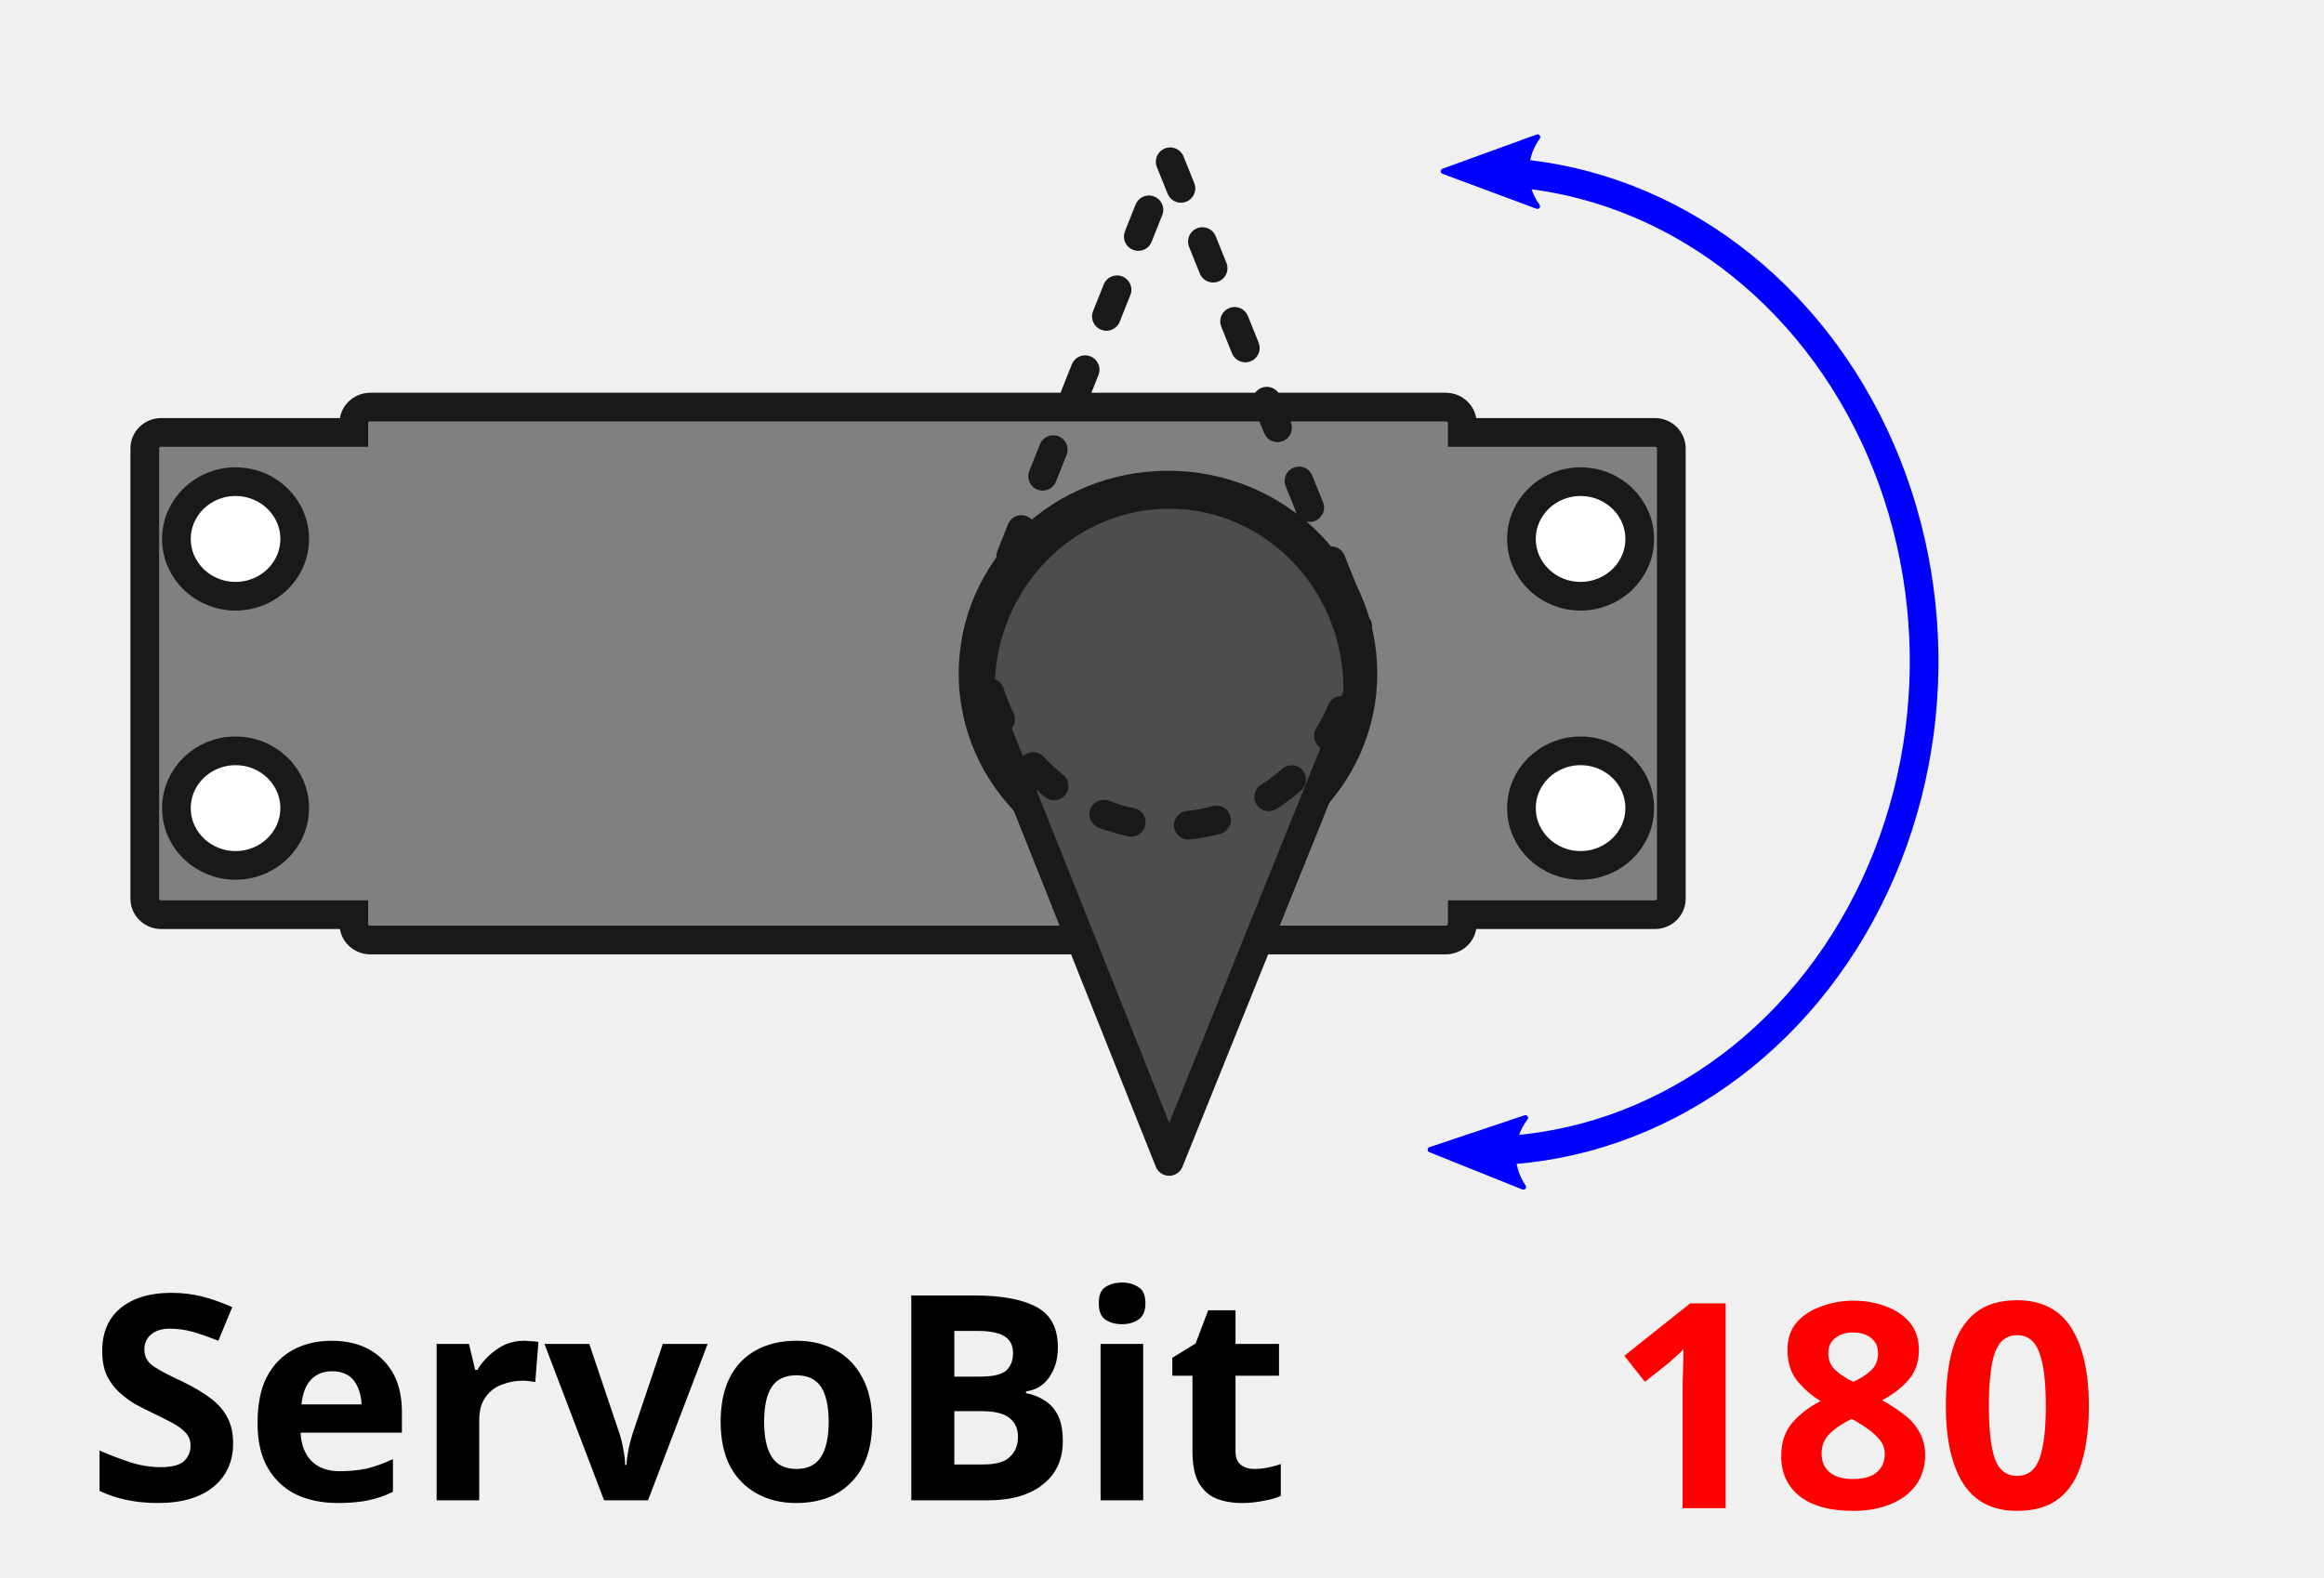
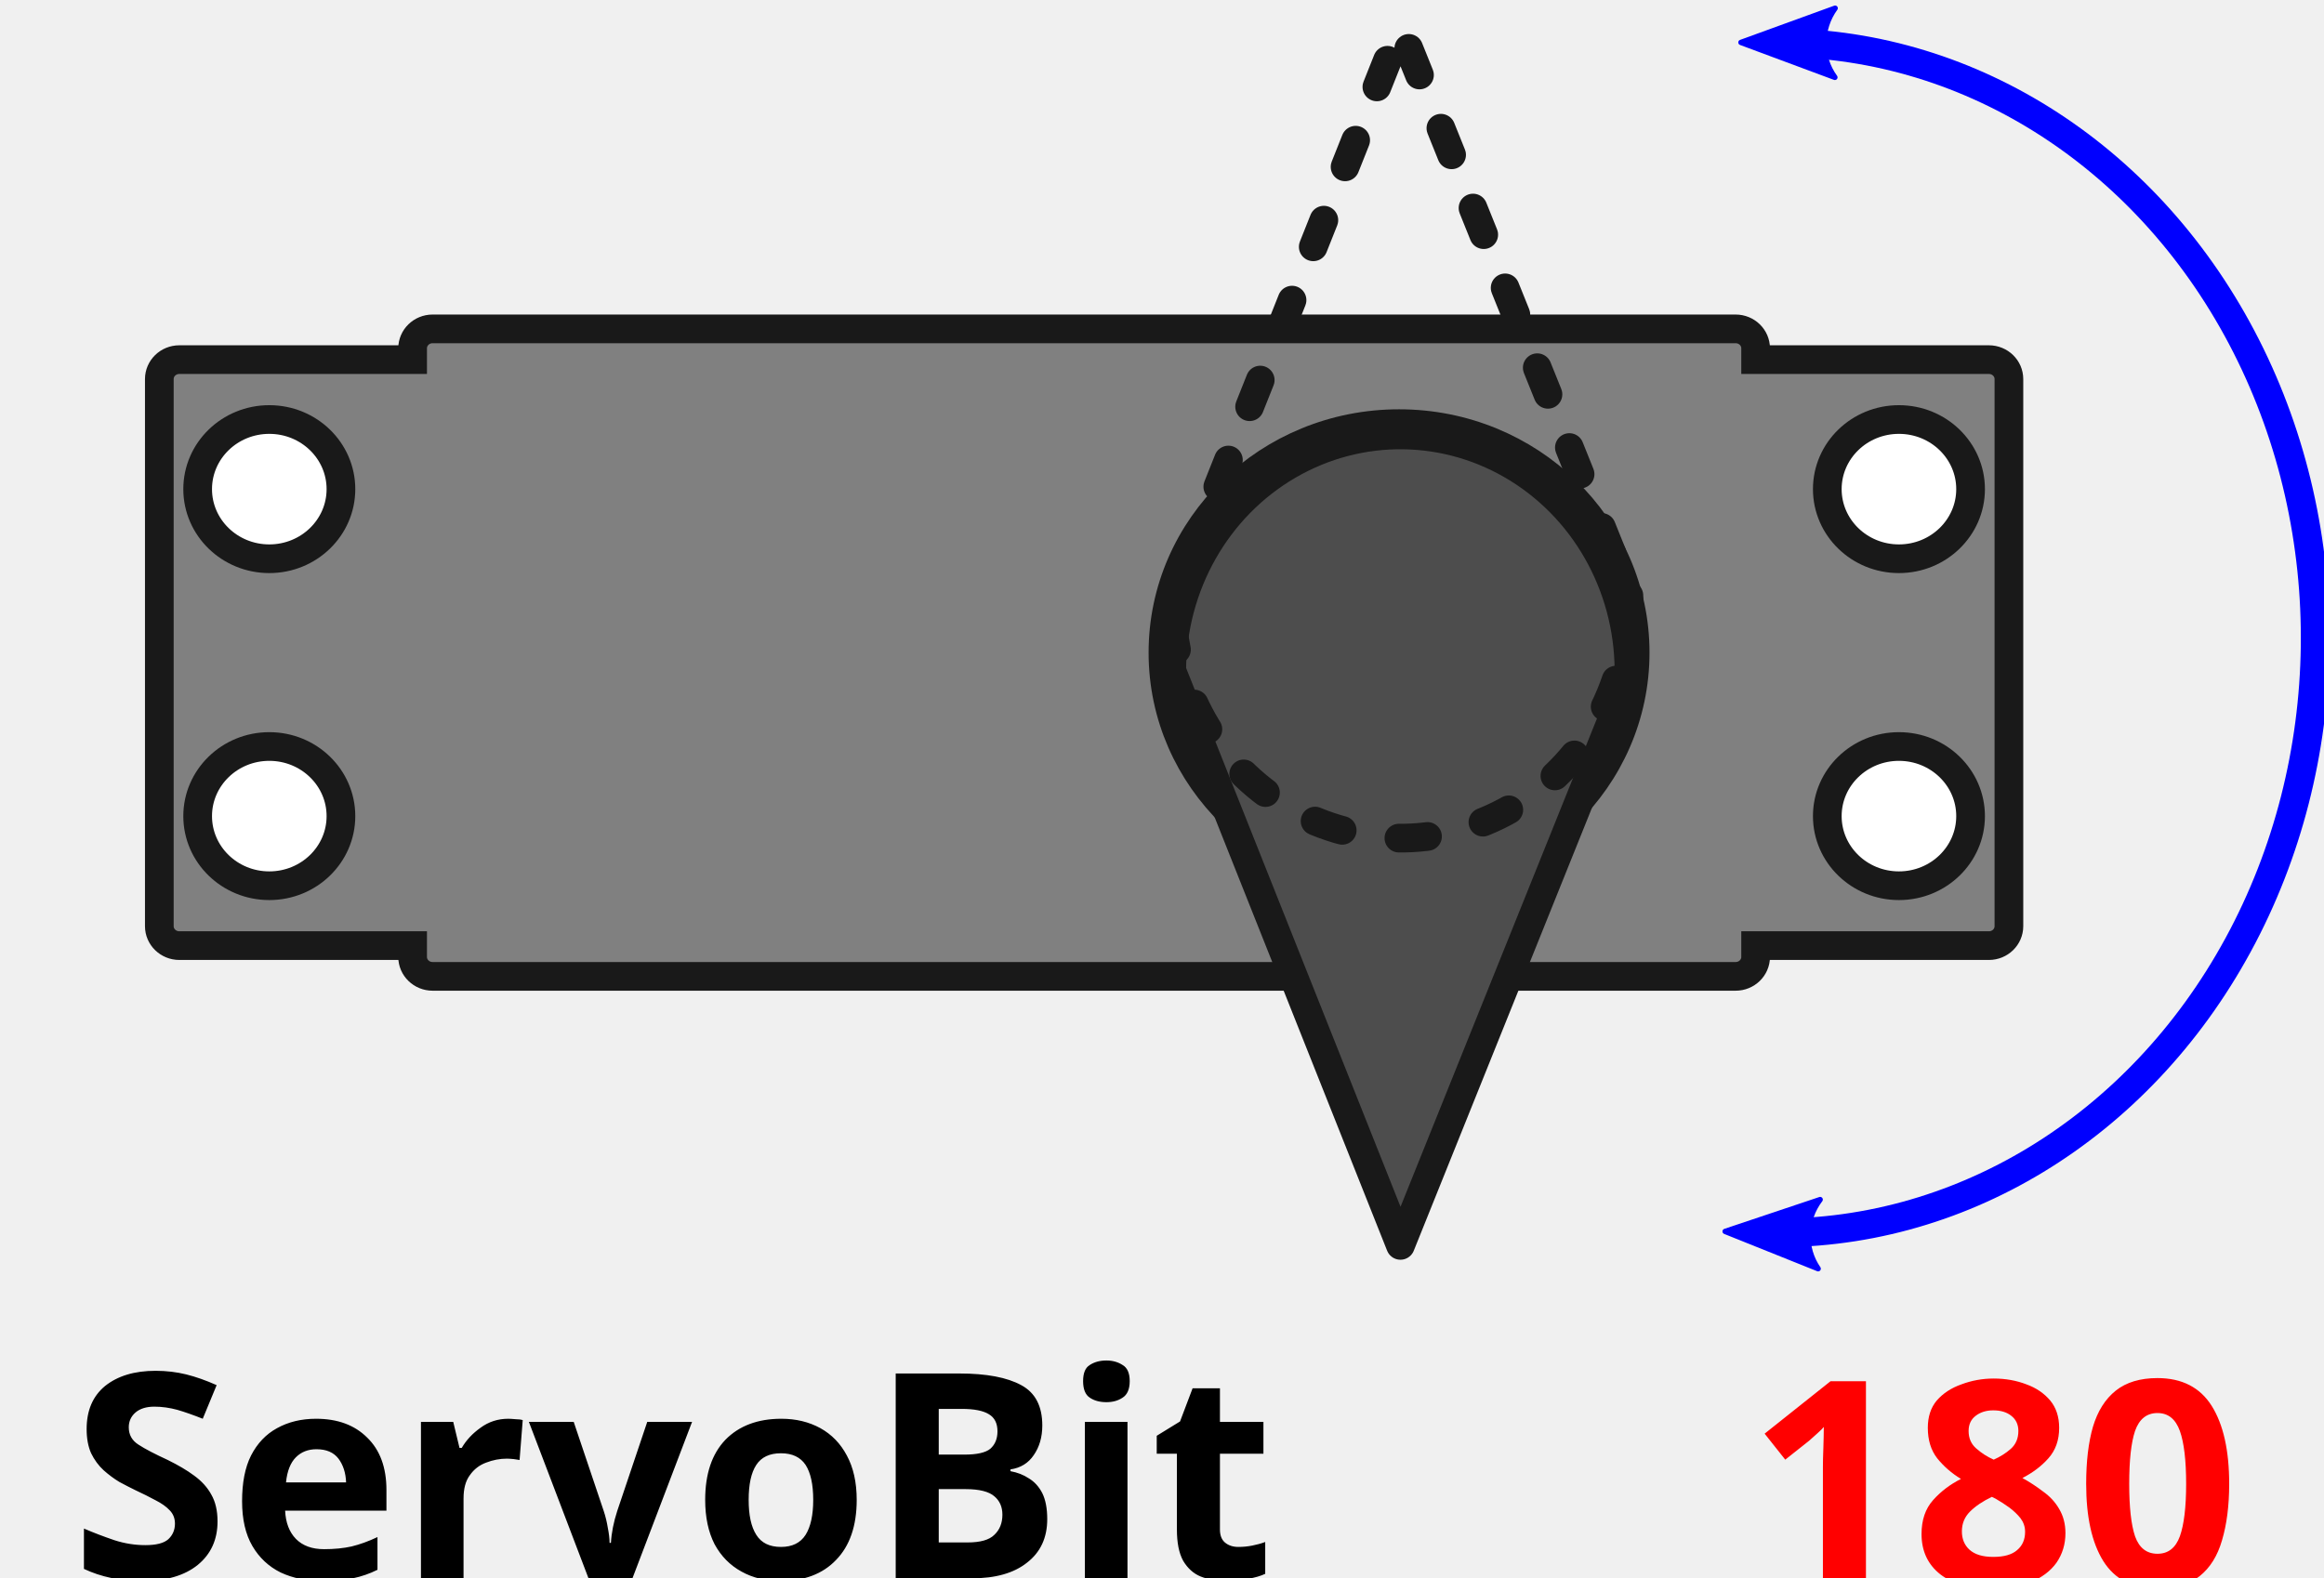
<svg xmlns="http://www.w3.org/2000/svg" viewBox="-252 400.9 81 55" width="81" height="55" id="svg4332" version="1.1">
  <defs id="defs4338">
    <marker orient="auto" refY="0.0" refX="0.0" id="Arrow2Sstart" style="overflow:visible">
      <path id="path4321" style="fill-rule:evenodd;stroke-width:0.625;stroke-linejoin:round;stroke:#0000ff;stroke-opacity:1;fill:#0000ff;fill-opacity:1" d="M 8.719,4.034 L -2.207,0.016 L 8.719,-4.002 C 6.973,-1.63 6.983,1.616 8.719,4.034 z " transform="scale(0.3) translate(-2.3,0)" />
    </marker>
    <marker orient="auto" refY="0.0" refX="0.0" id="Arrow1Sstart" style="overflow:visible">
      <path id="path4303" d="M 0.0,0.0 L 5.0,-5.0 L -12.5,0.0 L 5.0,5.0 L 0.0,0.0 z " style="fill-rule:evenodd;stroke:#000000;stroke-width:1pt;stroke-opacity:1;fill:#000000;fill-opacity:1" transform="scale(0.2) translate(6,0)" />
    </marker>
    <marker orient="auto" refY="0.0" refX="0.0" id="Arrow2Send" style="overflow:visible;">
      <path id="path4324" style="fill-rule:evenodd;stroke-width:0.625;stroke-linejoin:round;stroke:#0000ff;stroke-opacity:1;fill:#0000ff;fill-opacity:1" d="M 8.719,4.034 L -2.207,0.016 L 8.719,-4.002 C 6.973,-1.63 6.983,1.616 8.719,4.034 z " transform="scale(0.3) rotate(180) translate(-2.3,0)" />
    </marker>
    <marker orient="auto" refY="0.0" refX="0.0" id="Arrow1Send" style="overflow:visible;">
      <path id="path4306" d="M 0.0,0.0 L 5.0,-5.0 L -12.5,0.0 L 5.0,5.0 L 0.0,0.0 z " style="fill-rule:evenodd;stroke:#000000;stroke-width:1pt;stroke-opacity:1;fill:#000000;fill-opacity:1" transform="scale(0.2) rotate(180) translate(6,0)" />
    </marker>
    <marker orient="auto" refY="0.0" refX="0.0" id="Arrow1Mend" style="overflow:visible;">
      <path id="path4300" d="M 0.0,0.0 L 5.0,-5.0 L -12.5,0.0 L 5.0,5.0 L 0.0,0.0 z " style="fill-rule:evenodd;stroke:#000000;stroke-width:1pt;stroke-opacity:1;fill:#000000;fill-opacity:1" transform="scale(0.4) rotate(180) translate(10,0)" />
    </marker>
  </defs>
-   <text xml:space="preserve" style="font-style:normal;font-weight:normal;font-size:17.5px;line-height:125%;font-family:sans-serif;letter-spacing:0px;word-spacing:0px;fill:#000000;fill-opacity:1;stroke:none;stroke-width:1px;stroke-linecap:butt;stroke-linejoin:miter;stroke-opacity:1" x="-248.985" y="453.206" id="text4155">
-     <tspan id="tspan4157" x="-248.985" y="453.206" style="font-style:normal;font-variant:normal;font-weight:bold;font-stretch:normal;font-size:10px;font-family:sans-serif;-inkscape-font-specification:'sans-serif Bold'">ServoBit</tspan>
+   <text xml:space="preserve" style="font-style:normal;font-weight:normal;font-size:17.5px;line-height:125%;font-family:sans-serif;letter-spacing:0px;word-spacing:0px;fill:#000000;fill-opacity:1;stroke:none;stroke-width:1px;stroke-linecap:butt;stroke-linejoin:miter;stroke-opacity:1" x="-249.529" y="455.924" id="text4155">
+     <tspan id="tspan4157" x="-249.529" y="455.924" style="font-style:normal;font-variant:normal;font-weight:bold;font-stretch:normal;font-size:10px;font-family:sans-serif;-inkscape-font-specification:'sans-serif Bold'">ServoBit</tspan>
  </text>
-   <path style="fill:#808080;fill-rule:evenodd;stroke:#191919;stroke-width:1;stroke-miterlimit:4;stroke-dasharray:none" d="m -239.668,433.115 0,-0.325 -6.711,0 a 0.575,0.557 0 0 1 -0.575,-0.557 l 0,-15.701 a 0.575,0.557 0 0 1 0.575,-0.557 l 6.711,0 0,-0.325 a 0.575,0.557 0 0 1 0.575,-0.557 l 37.484,0 a 0.575,0.557 0 0 1 0.575,0.557 l 0,0.325 6.711,0 a 0.575,0.557 0 0 1 0.575,0.557 l 0,15.701 a 0.575,0.557 0 0 1 -0.575,0.557 l -6.711,0 0,0.325 a 0.575,0.557 0 0 1 -0.575,0.557 l -37.484,0 a 0.575,0.557 0 0 1 -0.575,-0.557" id="Fusion009002001_cs_w0000" />
-   <ellipse id="circle4163" style="fill:#ffffff;stroke:#191919;stroke-width:1;stroke-miterlimit:4;stroke-dasharray:none" cy="-419.69" cx="-243.79" transform="scale(1,-1)" rx="2.061" ry="1.997" />
-   <ellipse id="circle4165" style="fill:#ffffff;stroke:#191919;stroke-width:1;stroke-miterlimit:4;stroke-dasharray:none" cy="-429.074" cx="-243.79" transform="scale(1,-1)" rx="2.061" ry="1.997" />
-   <ellipse id="circle4167" style="fill:#ffffff;stroke:#191919;stroke-width:1;stroke-miterlimit:4;stroke-dasharray:none" cy="-419.69" cx="-196.911" transform="scale(1,-1)" rx="2.061" ry="1.997" />
-   <ellipse id="circle4169" style="fill:#ffffff;stroke:#191919;stroke-width:1;stroke-miterlimit:4;stroke-dasharray:none" cy="-429.074" cx="-196.911" transform="scale(1,-1)" rx="2.061" ry="1.997" />
-   <g id="Fusion009002001_cs001" transform="matrix(0.9586708,0,0,-0.9290595,-220.3508,424.382)" style="stroke-width:1.184;stroke-miterlimit:4;stroke-dasharray:none">
-     <circle cx="9.45" cy="0" r="7.079" style="fill:none;stroke:#191919;stroke-width:1.06;stroke-miterlimit:4;stroke-dasharray:none" id="circle4174" />
+   <path style="fill:#808080;fill-rule:evenodd;stroke:#191919;stroke-width:1;stroke-miterlimit:4;stroke-dasharray:none" d="m -237.619,434.263 0,-0.395 -8.131,0 a 0.697,0.677 0 0 1 -0.697,-0.677 l 0,-19.076 a 0.697,0.677 0 0 1 0.697,-0.677 l 8.131,0 0,-0.395 a 0.697,0.677 0 0 1 0.697,-0.677 l 45.415,0 a 0.697,0.677 0 0 1 0.697,0.677 l 0,0.395 8.131,0 a 0.697,0.677 0 0 1 0.697,0.677 l 0,19.076 a 0.697,0.677 0 0 1 -0.697,0.677 l -8.131,0 0,0.395 a 0.697,0.677 0 0 1 -0.697,0.677 l -45.415,0 a 0.697,0.677 0 0 1 -0.697,-0.677" id="Fusion009002001_cs_w0000" />
+   <ellipse id="circle4163" style="fill:#ffffff;stroke:#191919;stroke-width:1;stroke-miterlimit:4;stroke-dasharray:none" cy="-417.953" cx="-242.614" transform="scale(1,-1)" rx="2.497" ry="2.427" />
+   <ellipse id="circle4165" style="fill:#ffffff;stroke:#191919;stroke-width:1;stroke-miterlimit:4;stroke-dasharray:none" cy="-429.353" cx="-242.614" transform="scale(1,-1)" rx="2.497" ry="2.427" />
+   <ellipse id="circle4167" style="fill:#ffffff;stroke:#191919;stroke-width:1;stroke-miterlimit:4;stroke-dasharray:none" cy="-417.953" cx="-185.815" transform="scale(1,-1)" rx="2.497" ry="2.427" />
+   <ellipse id="circle4169" style="fill:#ffffff;stroke:#191919;stroke-width:1;stroke-miterlimit:4;stroke-dasharray:none" cy="-429.353" cx="-185.815" transform="scale(1,-1)" rx="2.497" ry="2.427" />
+   <g id="Fusion009002001_cs001" transform="matrix(1.16152,0,0,-1.128774,-214.2144,423.653)" style="stroke-width:1.184;stroke-miterlimit:4;stroke-dasharray:none">
+     <circle cx="9.45" cy="0" r="7.079" style="fill:none;stroke:#191919;stroke-width:0.873;stroke-miterlimit:4;stroke-dasharray:none" id="circle4174" />
  </g>
-   <path id="circle4174-6-5" d="m -204.679,425.098 c 0.062,-2.442 -1.153,-4.73 -3.181,-5.99 -2.028,-1.26 -4.556,-1.299 -6.619,-0.101 -2.063,1.198 -3.343,3.448 -3.351,5.891 l 6.579,16.494 z" style="fill:#4d4d4d;stroke:#191919;stroke-width:1;stroke-linecap:round;stroke-linejoin:round;stroke-miterlimit:4;stroke-dasharray:none" />
-   <path id="circle4174-6-5-3" d="m -204.679,422.743 c 0.062,2.442 -1.153,4.73 -3.181,5.99 -2.028,1.26 -4.556,1.299 -6.619,0.101 -2.063,-1.198 -3.343,-3.448 -3.351,-5.891 l 6.579,-16.494 z" style="fill:none;stroke:#191919;stroke-width:1;stroke-linecap:round;stroke-linejoin:round;stroke-miterlimit:4;stroke-dasharray:1, 2;stroke-dashoffset:0" />
-   <path d="m 200.795,441.027 a 15.455,17.076 0 0 1 -13.642,-8.26 15.455,17.076 0 0 1 -0.229,-17.186 15.455,17.076 0 0 1 13.416,-8.7" transform="scale(-1,1)" id="path4285" style="opacity:1;fill:none;fill-opacity:1;stroke:#0000ff;stroke-width:1;stroke-linecap:round;stroke-linejoin:round;stroke-miterlimit:4;stroke-dasharray:none;stroke-dashoffset:0;stroke-opacity:1;marker-start:url(#Arrow2Sstart);marker-end:url(#Arrow2Send)" />
-   <text xml:space="preserve" style="font-style:normal;font-weight:normal;font-size:17.5px;line-height:125%;font-family:sans-serif;letter-spacing:0px;word-spacing:0px;fill:#ff0000;fill-opacity:1;stroke:none;stroke-width:1px;stroke-linecap:butt;stroke-linejoin:miter;stroke-opacity:1;" x="-195.982" y="453.478" id="text4155-5">
-     <tspan id="tspan4157-6" x="-195.982" y="453.478" style="font-style:normal;font-variant:normal;font-weight:bold;font-stretch:normal;font-size:10px;font-family:sans-serif;-inkscape-font-specification:'sans-serif Bold';fill:#ff0000;">180</tspan>
+   <path id="circle4174-6-5" d="m -195.227,424.523 c 0.075,-2.967 -1.397,-5.747 -3.854,-7.278 -2.457,-1.531 -5.52,-1.578 -8.02,-0.122 -2.5,1.456 -4.05,4.189 -4.06,7.157 l 7.972,20.039 z" style="fill:#4d4d4d;stroke:#191919;stroke-width:1;stroke-linecap:round;stroke-linejoin:round;stroke-miterlimit:4;stroke-dasharray:none" />
+   <path id="circle4174-6-5-3" d="m -195.227,421.661 c 0.075,2.967 -1.397,5.747 -3.854,7.278 -2.457,1.531 -5.52,1.578 -8.02,0.122 -2.5,-1.456 -4.05,-4.189 -4.06,-7.157 l 7.972,-20.039 z" style="fill:none;stroke:#191919;stroke-width:1;stroke-linecap:round;stroke-linejoin:round;stroke-miterlimit:4;stroke-dasharray:1, 2;stroke-dashoffset:0" />
+   <path d="m 190.521,443.876 a 18.725,20.747 0 0 1 -16.529,-10.035 18.725,20.747 0 0 1 -0.278,-20.881 18.725,20.747 0 0 1 16.255,-10.571" transform="scale(-1,1)" id="path4285" style="opacity:1;fill:none;fill-opacity:1;stroke:#0000ff;stroke-width:1;stroke-linecap:round;stroke-linejoin:round;stroke-miterlimit:4;stroke-dasharray:none;stroke-dashoffset:0;stroke-opacity:1;marker-start:url(#Arrow2Sstart);marker-end:url(#Arrow2Send)" />
+   <text xml:space="preserve" style="font-style:normal;font-weight:normal;font-size:17.5px;line-height:125%;font-family:sans-serif;letter-spacing:0px;word-spacing:0px;fill:#ff0000;fill-opacity:1;stroke:none;stroke-width:1px;stroke-linecap:butt;stroke-linejoin:miter;stroke-opacity:1" x="-191.089" y="456.196" id="text4155-5">
+     <tspan id="tspan4157-6" x="-191.089" y="456.196" style="font-style:normal;font-variant:normal;font-weight:bold;font-stretch:normal;font-size:10px;font-family:sans-serif;-inkscape-font-specification:'sans-serif Bold';fill:#ff0000">180</tspan>
  </text>
</svg>
